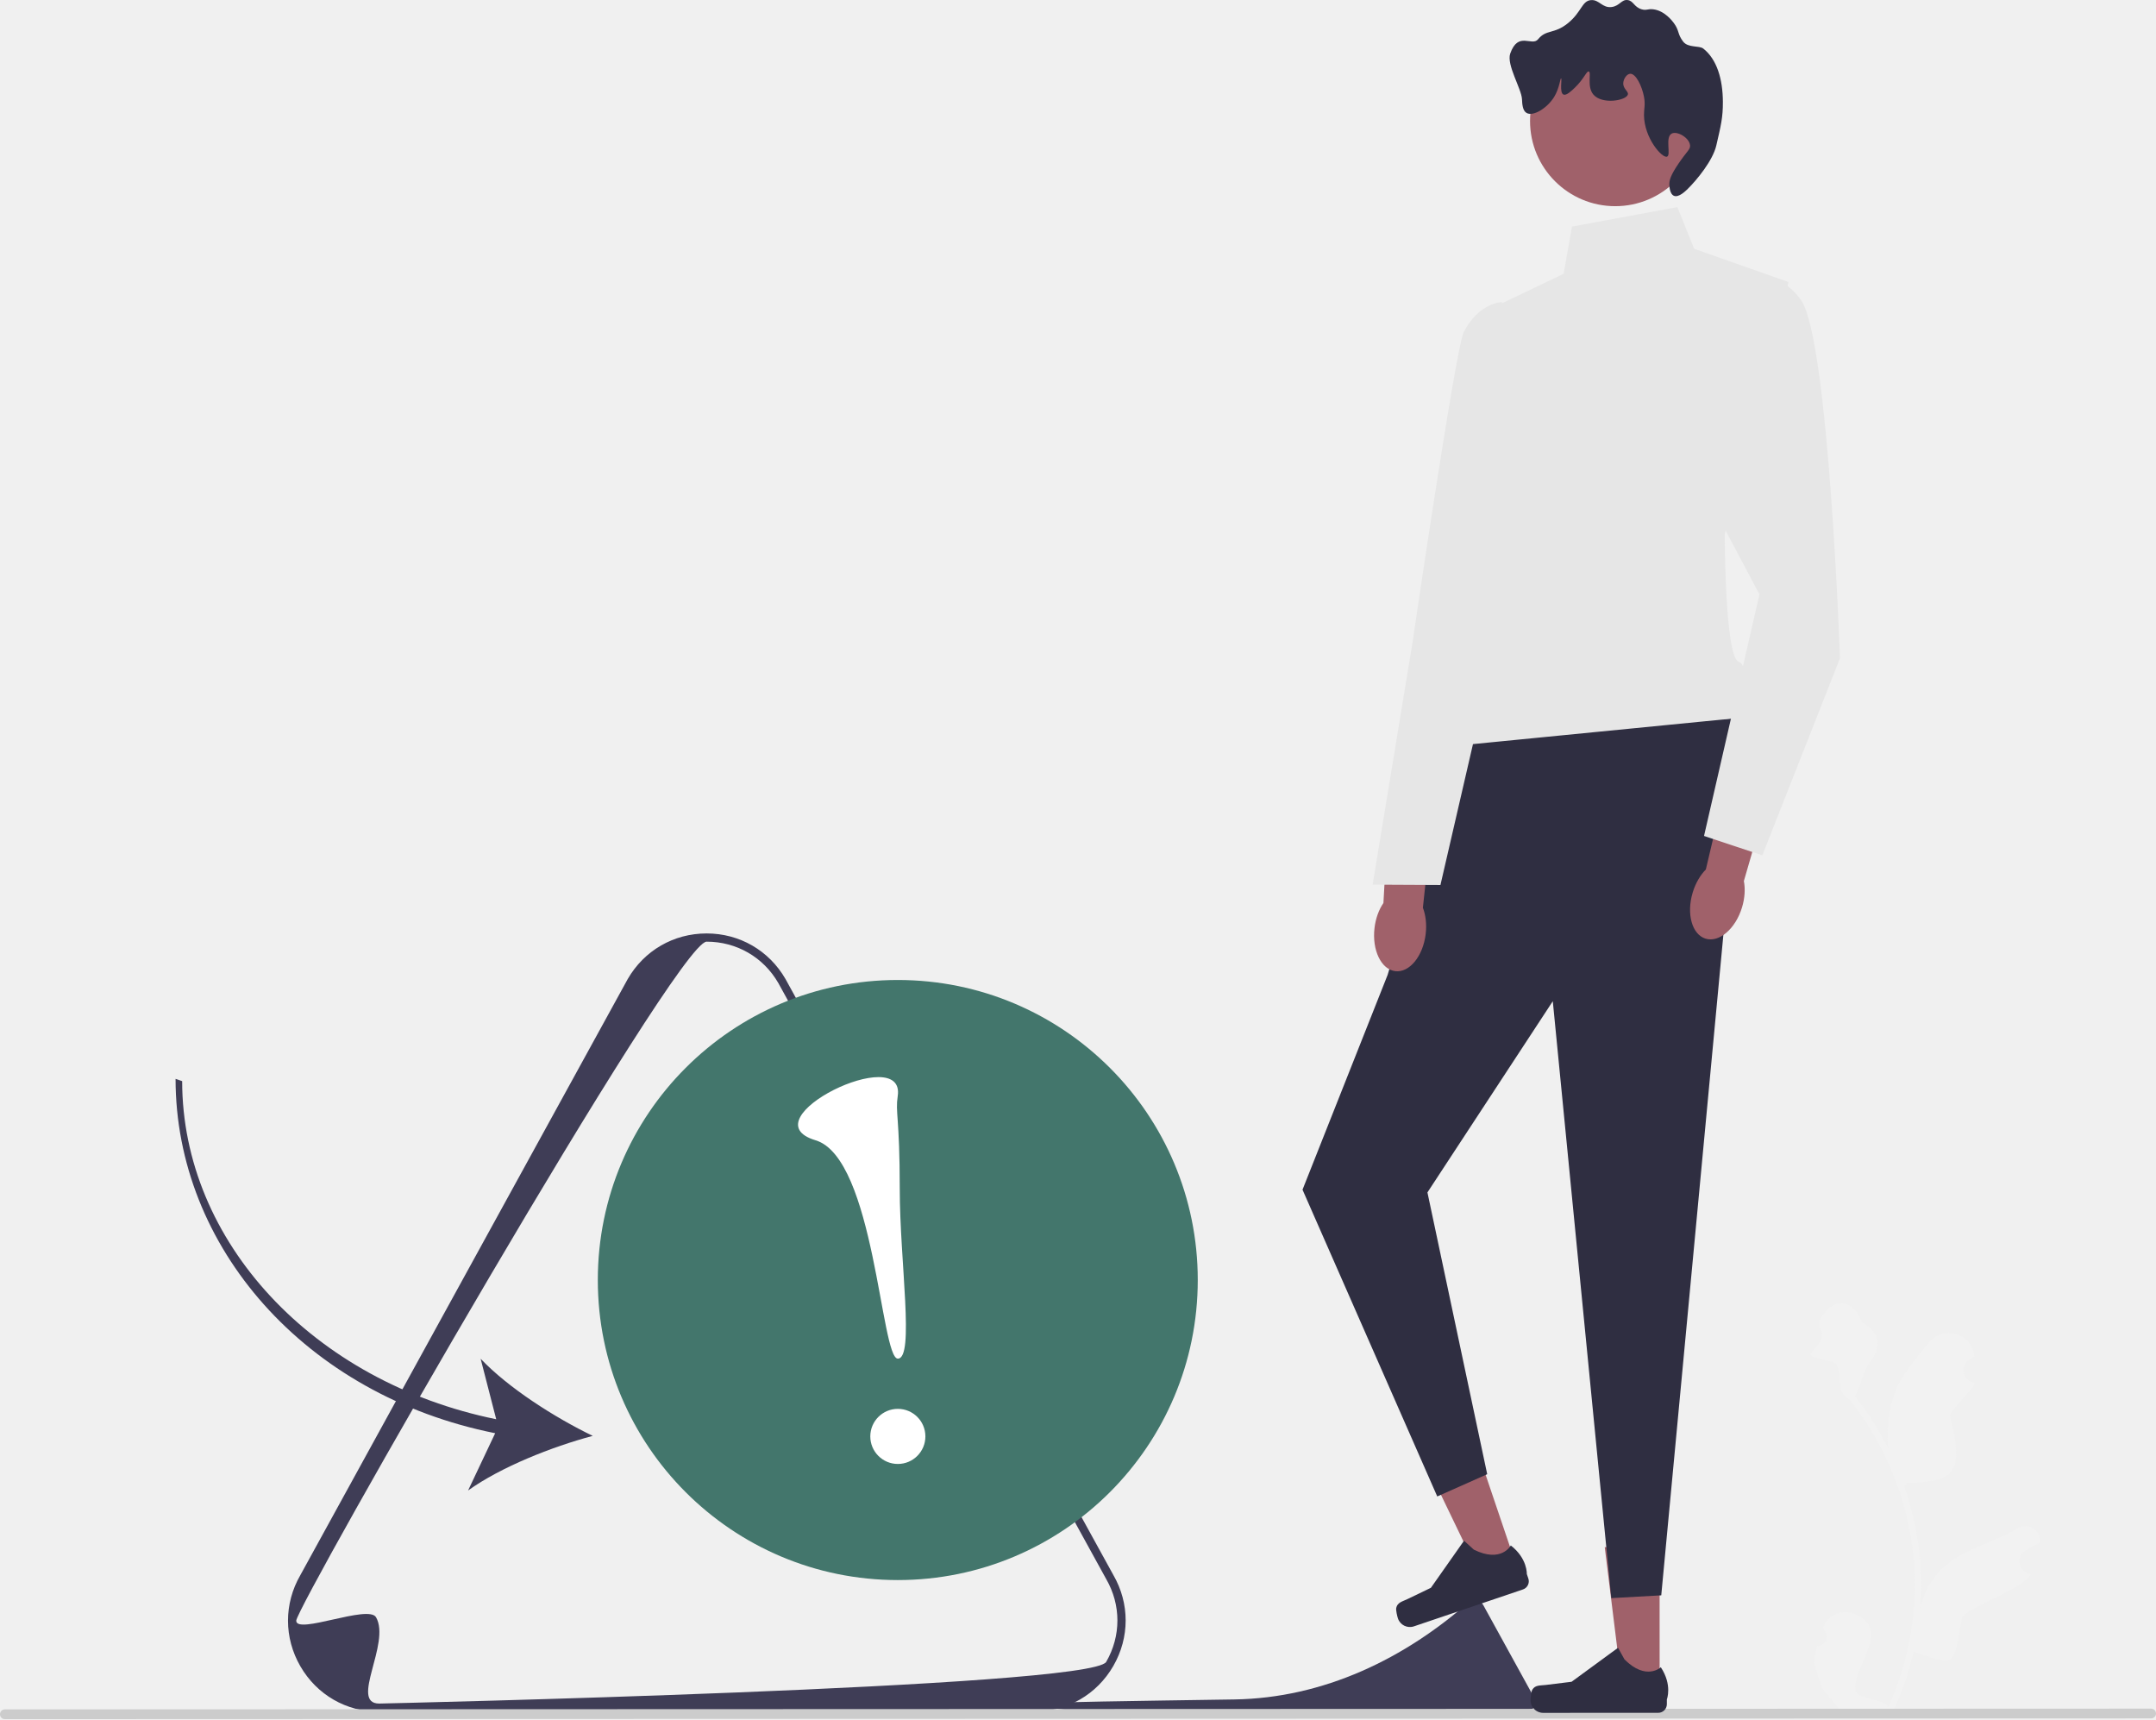
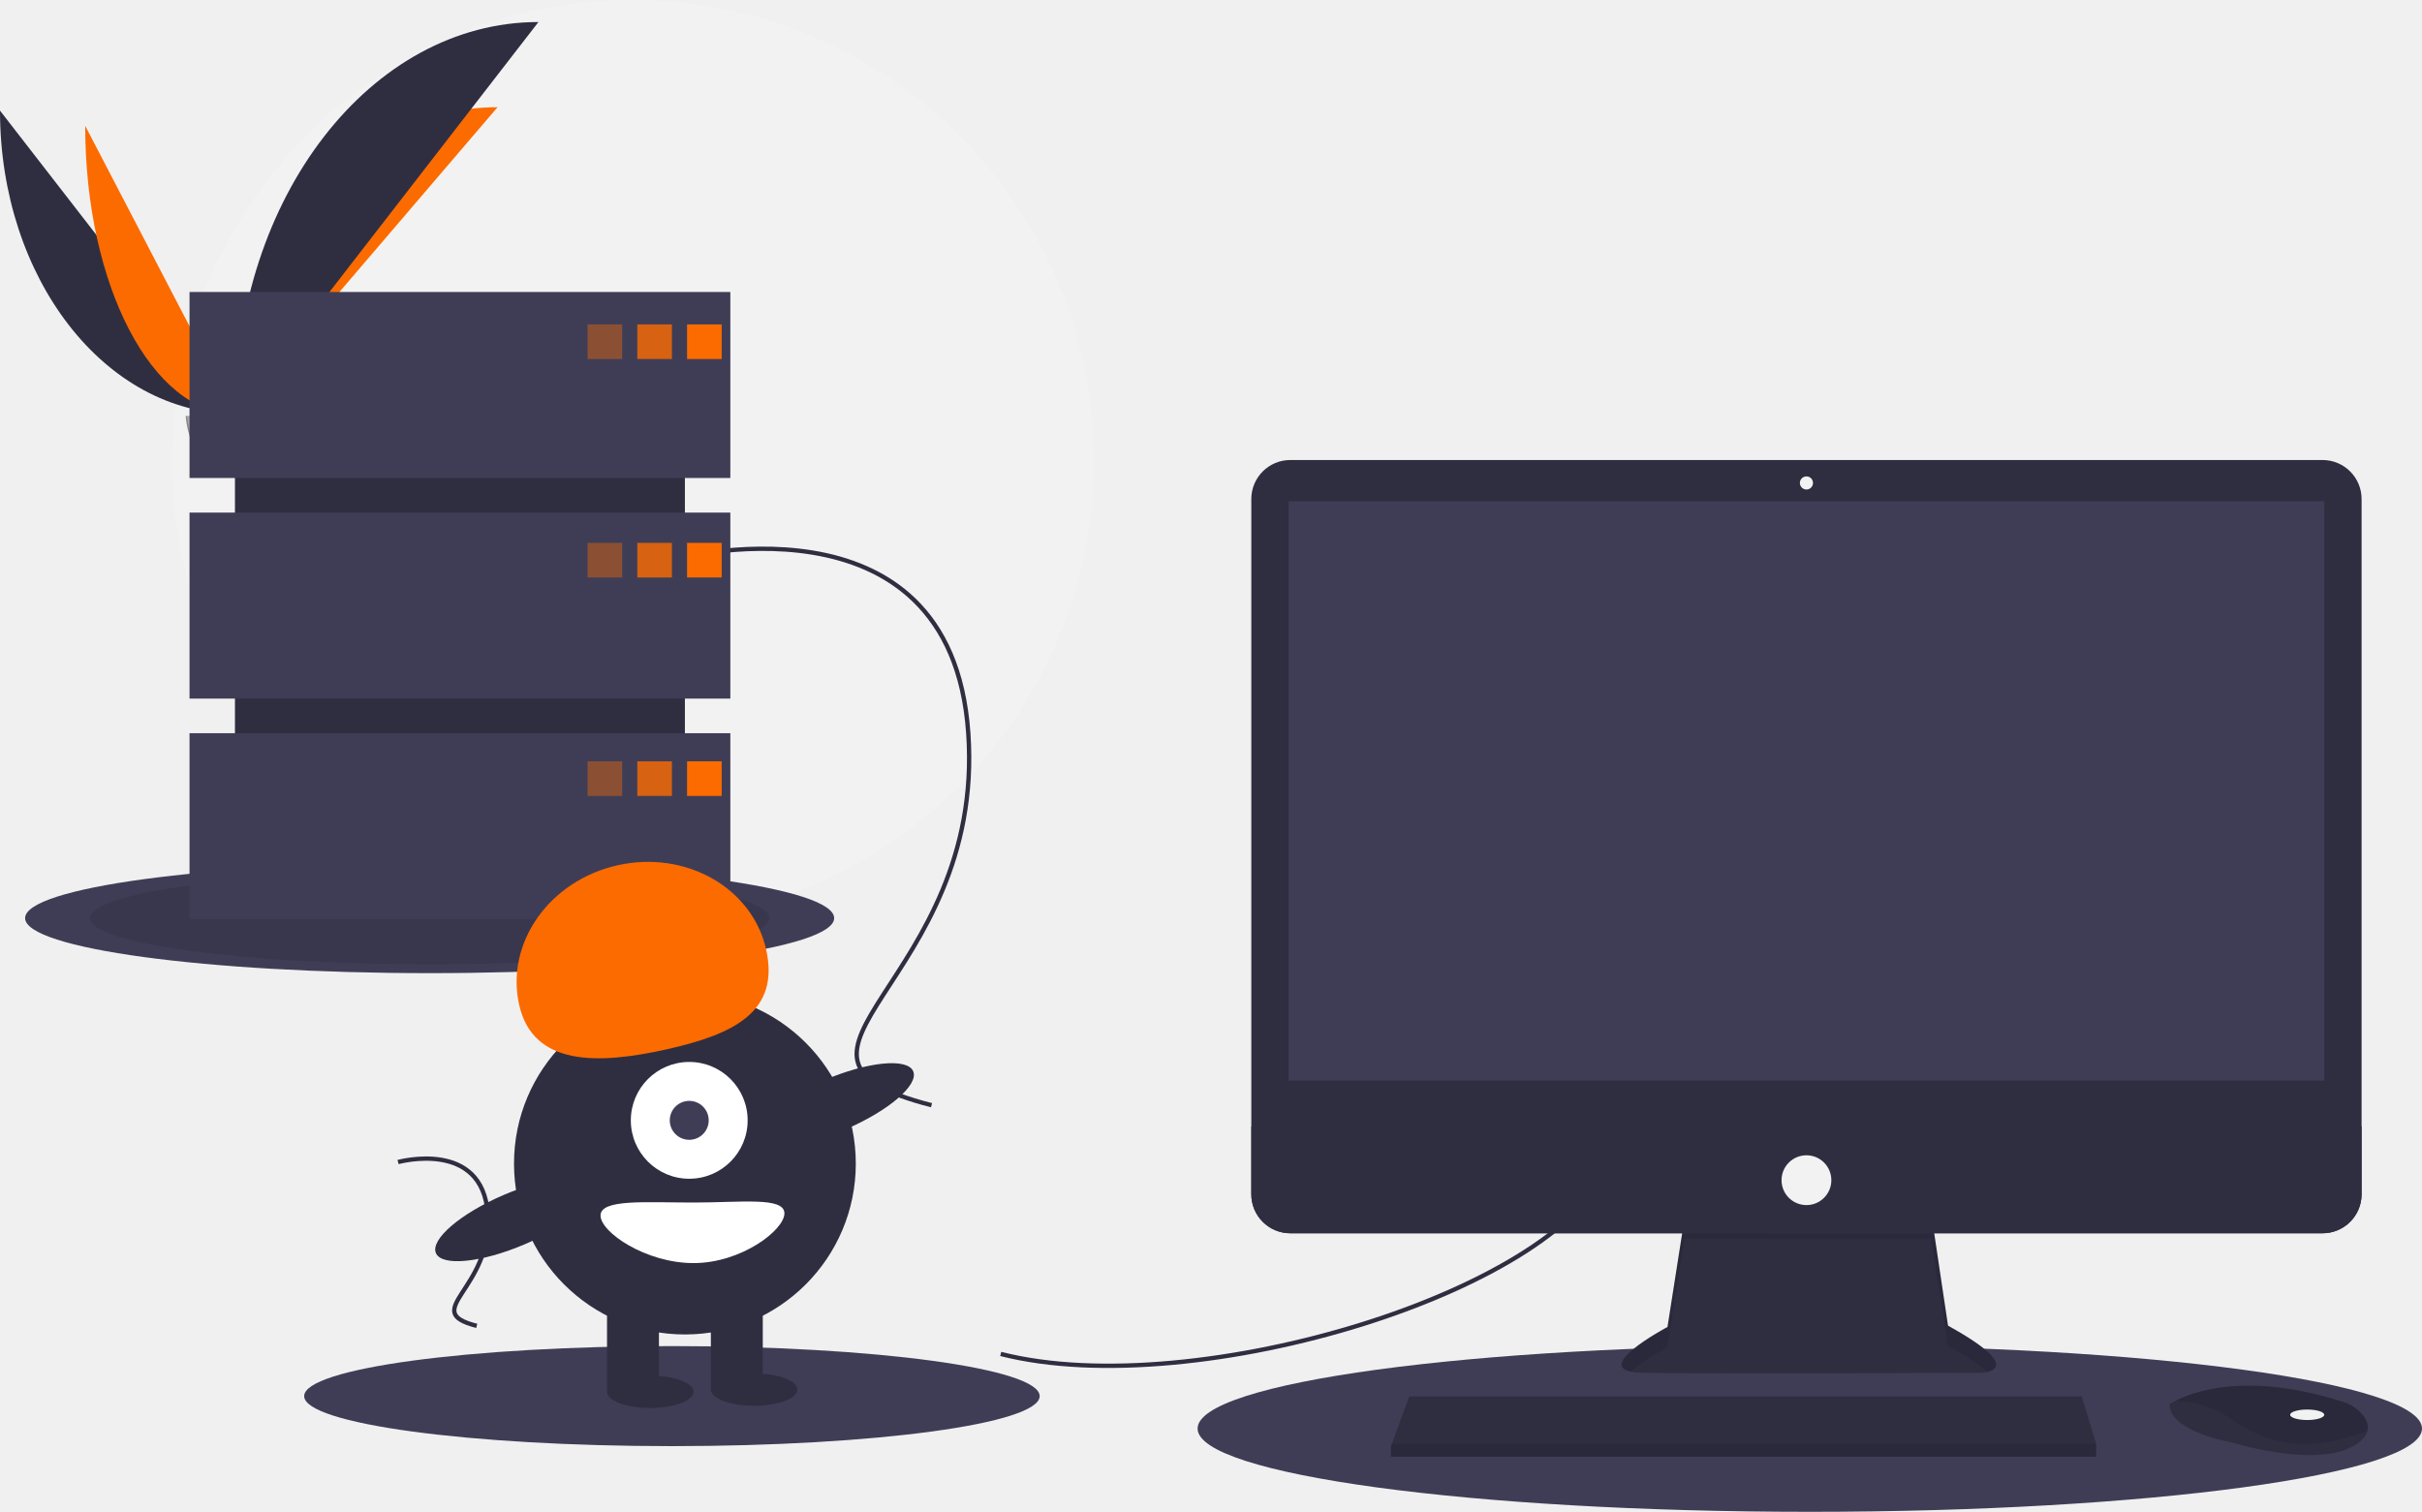
- <svg xmlns="http://www.w3.org/2000/svg" width="524.67" height="418.271" viewBox="0 0 524.67 418.271">
-   <path d="M442.174,400.477c2.066,.129,3.207-2.438,1.643-3.934l-.156-.618c.02-.049,.041-.099,.062-.148,1.232-2.94,4.625-4.332,7.571-3.114,9.314,3.851-.52,12.7,.22,18.688,.259,2.067,8.355,2.18,7.897,4.209,4.305-9.412,6.568-19.689,6.565-30.023-.001-2.597-.144-5.193-.435-7.783-.24-2.118-.57-4.224-.997-6.31-2.31-11.276-7.306-22.016-14.511-30.985-3.463-1.891-1.351-4.85-3.096-8.395-.627-1.279-6.218-1.307-6.451-2.709,.25,.033,3.864-3.721,2.671-5.577-.786-1.221-.541-2.776,.468-3.82,.099-.102,.192-.21,.278-.326,2.981-4.044,7.09-3.34,9.237,2.154,4.583,2.311,4.629,6.146,1.818,9.836-1.788,2.347-2.033,5.523-3.601,8.036,.162,.207,.33,.407,.491,.613,2.962,3.797,5.525,7.878,7.685,12.166-.612-4.766,.287-10.508,1.821-14.21,1.759-4.248,5.07-7.822,7.969-11.497,3.463-4.389,10.51-2.397,11.123,3.16,.006,.053,.012,.107,.017,.16-.429,.242-.849,.499-1.259,.771-2.339,1.548-1.528,5.174,1.244,5.601l.063,.01c-.154,1.544-5.633,6.407-6.02,7.912,3.705,14.308,.933,16.198-10.466,16.437l-.598,.852c1.08,3.106,1.95,6.286,2.602,9.507,.615,2.99,1.042,6.013,1.282,9.048,.298,3.83,.274,7.679-.048,11.503l.019-.136c.819-4.211,3.104-8.146,6.423-10.872,4.944-4.064,11.931-5.563,17.265-8.83,2.568-1.573,5.86,.457,5.412,3.435l-.022,.143c-.794,.323-1.569,.698-2.318,1.118-.429,.242-.85,.5-1.26,.772-2.339,1.548-1.528,5.175,1.245,5.6l.063,.01c.045,.006,.084,.013,.129,.019-1.362,3.236-14.336,7.801-16.711,10.392-2.31,12.498-1.175,12.126-11.811,8.49h-.006c-1.161,5.064-2.858,10.012-5.039,14.728l-18.02,.006c-.065-.2-.123-.407-.181-.607,1.666,.103,3.346,.005,4.986-.299-1.338-1.64-2.675-3.293-4.013-4.933-.032-.032-.058-.065-.084-.097l-.02-.025-1.855-6.107c.146-1.355,.385-2.698,.71-4.021l0-0v0Z" fill="#f2f2f2" />
-   <path d="M251.744,416.42l-159.457,.055c-8.011,.003-15.186-4.137-19.194-11.073-2.004-3.469-3.006-7.273-3.008-11.079-.001-3.805,.999-7.611,3-11.081l79.678-145.049c4.003-6.939,11.176-11.083,19.187-11.086s15.186,4.136,19.195,11.073l79.788,145.012c1.999,3.459,2.999,7.26,2.999,11.063-0,3.803-1,7.609-3.002,11.079-4.003,6.939-11.176,11.083-19.187,11.086h0Zm-179.655-22.099c-0,3.464,17.595-4,19.418-.845,3.646,6.31-6.509,21.002,.779,21,0,0,173.27-3.828,176.912-10.141,1.821-3.156,2.731-6.619,2.729-10.081s-.914-6.924-2.737-10.079l-79.788-145.012c-3.636-6.292-10.164-10.058-17.452-10.055-7.285,.003-99.861,161.749-99.861,165.213h0Z" fill="#3f3d56" />
-   <path d="M253.515,414.419c-1.999,4.001,91.614,2.771,92.721,2.771,0,0,26.312-.581,26.865-1.54,.276-.479,.415-1.005,.414-1.531s-.139-1.051-.416-1.53l-12.116-22.021c-.552-.956-1.543-1.527-2.65-1.527-.046,0-.114,.041-.202,.119-16.163,14.444-36.083,23.992-57.757,24.315-23.047,.343-46.732,.69-46.859,.944h0Z" fill="#3f3d56" />
-   <path d="M0,417.081c0,.66,.53,1.19,1.19,1.19l522.29-.181c.66-0,1.19-.53,1.19-1.19-0-.66-.53-1.19-1.19-1.19l-522.29,.181c-.66,0-1.19,.53-1.19,1.19Z" fill="#ccc" />
-   <g>
-     <polygon points="403.878 411.305 394.833 411.308 390.518 376.422 403.867 376.418 403.878 411.305" fill="#a0616a" />
-     <path d="M372.889,411.111h0c-.281,.474-.43,2.005-.429,2.557h0c.001,1.695,1.375,3.069,3.071,3.069l28.01-.01c1.157-0,2.094-.938,2.094-2.095l-0-1.166s1.384-3.505-1.47-7.824c0,0-3.544,3.384-8.844-1.912l-1.563-2.83-11.307,8.275-6.268,.774c-1.371,.169-2.587-.025-3.292,1.163h-0Z" fill="#2f2e41" />
-   </g>
-   <g>
-     <polygon points="369.197 381.468 360.63 384.366 345.369 352.7 358.014 348.421 369.197 381.468" fill="#a0616a" />
-     <path d="M339.779,391.208h0c-.115,.54,.235,2.037,.412,2.56h0c.544,1.606,2.286,2.467,3.892,1.924l26.532-8.98c1.096-.371,1.683-1.56,1.312-2.655l-.374-1.105s.189-3.764-3.898-6.942c0,0-2.274,4.341-8.991,1.021l-2.387-2.18-8.061,11.46-5.69,2.741c-1.245,.6-2.459,.805-2.747,2.156l-0,0Z" fill="#2f2e41" />
-   </g>
-   <polygon points="355.226 179.09 337.683 237.191 316.972 289.452 349.761 364.086 361.918 358.677 347.371 290.117 377.878 243.594 392.114 388.826 404.273 388.147 420.763 212.843 423.114 174.676 355.226 179.09" fill="#2f2e41" />
-   <path d="M408.21,50.385l-25.668,4.738-2.023,11.485-15.534,7.436-8.077,84.443s-13.504,17.568-2.694,22.969l68.901-6.779s3.373-12.49-.005-13.675-3.388-31.02-3.388-31.02l15.516-61.366-22.97-8.098-4.057-10.131Z" fill="#e6e6e6" />
-   <circle cx="393.07" cy="29.436" r="20.728" fill="#a0616a" />
-   <path d="M406.796,32.512c-1.654,.905-.085,5.229-1.118,5.602-1.195,.432-5.552-4.527-5.606-10.082-.016-1.681,.371-2.488-.002-4.482-.487-2.607-1.98-5.683-3.363-5.601-.82,.048-1.62,1.207-1.68,2.241-.084,1.449,1.324,2.02,1.121,2.801-.386,1.487-6.298,2.514-8.403,.003-1.65-1.968-.385-5.425-1.122-5.602-.544-.13-1.128,1.772-3.36,3.923-.841,.81-2.092,2.015-2.8,1.682-1.024-.482-.28-3.876-.562-3.921-.233-.037-.379,2.349-1.679,4.482-1.67,2.741-5.114,4.854-6.721,3.924-.985-.57-1.062-2.156-1.122-3.361-.124-2.538-3.813-8.376-2.859-11.092,1.942-5.526,5.27-1.631,6.775-3.475,2.038-2.497,3.866-1.154,7.281-3.924,3.337-2.706,3.366-5.425,5.6-5.604,2.012-.161,2.728,1.985,5.042,1.679,1.961-.26,2.387-1.924,3.921-1.682,1.404,.222,1.496,1.688,3.362,2.24,1.191,.352,1.453-.157,2.801-.001,2.806,.326,4.69,2.881,5.043,3.359,1.361,1.845,.833,2.623,2.242,4.481,1.216,1.602,3.909,.922,4.922,1.722,3.309,2.614,4.731,7.435,4.76,12.93,.02,3.843-.481,5.785-1.599,10.636-.849,3.683-4.782,8.443-6.95,10.566-.582,.57-2.214,2.167-3.361,1.682-1.087-.46-1.12-2.528-1.121-2.801-.005-.939,.245-2.101,2.239-5.043,2.094-3.09,2.926-3.443,2.799-4.483-.224-1.838-3.164-3.521-4.483-2.799h0Z" fill="#2f2e41" />
-   <g>
-     <path d="M334.495,225.76c-.645,5.403,1.619,10.115,5.057,10.526s6.748-3.636,7.393-9.039c.282-2.365,.007-4.598-.68-6.395l2.446-22.927-10.783-.919-1.267,22.699c-1.091,1.585-1.884,3.69-2.166,6.055h0Z" fill="#a0616a" />
-     <path d="M365.491,73.498s-5.587,.079-9.286,7.304c-1.966,3.839-12.482,75.628-12.482,75.628l-9.687,58.808,16.502,.083,12.859-55.693,10.817-32.301-8.723-53.829Z" fill="#e6e6e6" />
-   </g>
-   <path d="M411.93,217.13c-1.58,5.207-.175,10.242,3.138,11.248s7.28-2.4,8.86-7.606c.692-2.279,.811-4.525,.449-6.415l6.419-22.145-10.456-2.791-5.218,22.127c-1.351,1.37-2.5,3.304-3.192,5.583v-0Z" fill="#a0616a" />
-   <path d="M423.416,69.632s8.104-6.082,14.863,3.372c6.758,9.455,9.487,87.139,9.487,87.139l-18.898,47.968-14.188-4.724,13.49-58.775-23.659-44.576,18.904-30.405h-0Z" fill="#e6e6e6" />
-   <g>
-     <circle cx="218.48" cy="311.431" r="73" fill="#43766c" />
-     <g>
-       <circle cx="218.493" cy="349.479" r="6.703" fill="#fff" />
-       <path d="M218.464,266.681c-.616,4.091,.487,4.947,.494,22.585,.006,17.638,3.666,41.286-.471,41.287s-5.65-48.803-20.017-53.122c-16.891-5.078,21.988-23.994,19.995-10.75Z" fill="#fff" />
-     </g>
-   </g>
-   <path d="M120.503,348.702l-6.595,13.935c7.973-5.717,20.427-10.646,30.338-13.286-9.234-4.46-20.533-11.652-27.284-18.772l3.793,14.724c-44.474-9.059-76.411-43.177-76.425-82.259l-1.606-.553c.014,40.823,31.51,76.961,77.779,86.21Z" fill="#3f3d56" />
+ <svg xmlns="http://www.w3.org/2000/svg" data-name="Layer 1" width="1119.609" height="699" viewBox="0 0 1119.609 699">
+   <circle cx="292.609" cy="213" r="213" fill="#f2f2f2" />
+   <path d="M31.391,151.642c0,77.498,48.618,140.208,108.701,140.208" transform="translate(-31.39089 -100.5)" fill="#2f2e41" />
+   <path d="M140.092,291.851c0-78.369,54.255-141.784,121.304-141.784" transform="translate(-31.39089 -100.5)" fill="#fc6b00" />
+   <path d="M70.775,158.668c0,73.615,31.003,133.183,69.316,133.183" transform="translate(-31.39089 -100.5)" fill="#fc6b00" />
+   <path d="M140.092,291.851c0-100.138,62.71-181.168,140.208-181.168" transform="translate(-31.39089 -100.5)" fill="#2f2e41" />
+   <path d="M117.224,292.839s15.416-.475,20.061-3.783,23.713-7.258,24.866-1.953,23.167,26.388,5.763,26.529-40.439-2.711-45.076-5.535S117.224,292.839,117.224,292.839Z" transform="translate(-31.39089 -100.5)" fill="#a8a8a8" />
+   <path d="M168.224,311.785c-17.404.14-40.439-2.711-45.076-5.535-3.531-2.151-4.938-9.869-5.409-13.43-.326.014-.515.02-.515.02s.976,12.433,5.613,15.257,27.672,5.676,45.076,5.535c5.024-.041,6.759-1.828,6.664-4.475C173.879,310.756,171.963,311.755,168.224,311.785Z" transform="translate(-31.39089 -100.5)" opacity="0.2" />
+   <ellipse cx="198.609" cy="424.5" rx="187" ry="25.44" fill="#3f3d56" />
+   <ellipse cx="198.609" cy="424.5" rx="157" ry="21.359" opacity="0.1" />
+   <ellipse cx="836.609" cy="660.5" rx="283" ry="38.5" fill="#3f3d56" />
+   <ellipse cx="310.609" cy="645.5" rx="170" ry="23.127" fill="#3f3d56" />
+   <path d="M494,726.5c90,23,263-30,282-90" transform="translate(-31.39089 -100.5)" fill="none" stroke="#2f2e41" stroke-miterlimit="10" stroke-width="2" />
+   <path d="M341,359.5s130-36,138,80-107,149-17,172" transform="translate(-31.39089 -100.5)" fill="none" stroke="#2f2e41" stroke-miterlimit="10" stroke-width="2" />
+   <path d="M215.402,637.783s39.072-10.82,41.477,24.044-32.16,44.783-5.109,51.696" transform="translate(-31.39089 -100.5)" fill="none" stroke="#2f2e41" stroke-miterlimit="10" stroke-width="2" />
+   <path d="M810.096,663.74,802.218,714.035s-38.782,20.603-11.513,21.209,155.733,0,155.733,0,24.845,0-14.543-21.815l-7.878-52.719Z" transform="translate(-31.39089 -100.5)" fill="#2f2e41" />
+   <path d="M785.219,734.698c6.193-5.51,16.999-11.252,16.999-11.252l7.878-50.295,113.922.107,7.878,49.582c9.185,5.087,14.875,8.987,18.204,11.978,5.059-1.154,10.587-5.444-18.204-21.389l-7.878-52.719-113.922,3.03L802.218,714.035S769.63,731.35,785.219,734.698Z" transform="translate(-31.39089 -100.5)" opacity="0.1" />
+   <rect x="578.433" y="212.689" width="513.253" height="357.52" rx="18.046" fill="#2f2e41" />
+   <rect x="595.703" y="231.777" width="478.713" height="267.837" fill="#3f3d56" />
+   <circle cx="835.059" cy="223.293" r="3.03" fill="#f2f2f2" />
+   <path d="M1123.077,621.322V652.663a18.043,18.043,0,0,1-18.046,18.046H627.869A18.043,18.043,0,0,1,609.824,652.663V621.322Z" transform="translate(-31.39089 -100.5)" fill="#2f2e41" />
+   <polygon points="968.978 667.466 968.978 673.526 642.968 673.526 642.968 668.678 643.417 667.466 651.452 645.651 962.312 645.651 968.978 667.466" fill="#2f2e41" />
+   <path d="M1125.828,762.034c-.594,2.539-2.836,5.217-7.902,7.75-18.179,9.089-55.143-2.424-55.143-2.424s-28.48-4.848-28.48-17.573a22.725,22.725,0,0,1,2.497-1.485c7.643-4.044,32.984-14.021,77.918.422a18.739,18.739,0,0,1,8.541,5.597C1125.079,756.454,1126.507,759.157,1125.828,762.034Z" transform="translate(-31.39089 -100.5)" fill="#2f2e41" />
+   <path d="M1125.828,762.034c-22.251,8.526-42.084,9.162-62.439-4.975-10.265-7.126-19.591-8.89-26.59-8.756,7.643-4.044,32.984-14.021,77.918.422a18.739,18.739,0,0,1,8.541,5.597C1125.079,756.454,1126.507,759.157,1125.828,762.034Z" transform="translate(-31.39089 -100.5)" opacity="0.1" />
+   <ellipse cx="1066.538" cy="654.135" rx="7.878" ry="2.424" fill="#f2f2f2" />
+   <circle cx="835.059" cy="545.667" r="11.513" fill="#f2f2f2" />
+   <polygon points="968.978 667.466 968.978 673.526 642.968 673.526 642.968 668.678 643.417 667.466 968.978 667.466" opacity="0.1" />
+   <rect x="108.609" y="159" width="208" height="242" fill="#2f2e41" />
+   <rect x="87.609" y="135" width="250" height="86" fill="#3f3d56" />
+   <rect x="87.609" y="237" width="250" height="86" fill="#3f3d56" />
+   <rect x="87.609" y="339" width="250" height="86" fill="#3f3d56" />
+   <rect x="271.609" y="150" width="16" height="16" fill="#fc6b00" opacity="0.4" />
+   <rect x="294.609" y="150" width="16" height="16" fill="#fc6b00" opacity="0.8" />
+   <rect x="317.609" y="150" width="16" height="16" fill="#fc6b00" />
+   <rect x="271.609" y="251" width="16" height="16" fill="#fc6b00" opacity="0.4" />
+   <rect x="294.609" y="251" width="16" height="16" fill="#fc6b00" opacity="0.8" />
+   <rect x="317.609" y="251" width="16" height="16" fill="#fc6b00" />
+   <rect x="271.609" y="352" width="16" height="16" fill="#fc6b00" opacity="0.4" />
+   <rect x="294.609" y="352" width="16" height="16" fill="#fc6b00" opacity="0.8" />
+   <rect x="317.609" y="352" width="16" height="16" fill="#fc6b00" />
+   <circle cx="316.609" cy="538" r="79" fill="#2f2e41" />
+   <rect x="280.609" y="600" width="24" height="43" fill="#2f2e41" />
+   <rect x="328.609" y="600" width="24" height="43" fill="#2f2e41" />
+   <ellipse cx="300.609" cy="643.5" rx="20" ry="7.5" fill="#2f2e41" />
+   <ellipse cx="348.609" cy="642.5" rx="20" ry="7.5" fill="#2f2e41" />
+   <circle cx="318.609" cy="518" r="27" fill="#fff" />
+   <circle cx="318.609" cy="518" r="9" fill="#3f3d56" />
+   <path d="M271.367,565.032c-6.379-28.568,14.012-57.434,45.544-64.475s62.265,10.41,68.644,38.978-14.519,39.104-46.051,46.145S277.746,593.6,271.367,565.032Z" transform="translate(-31.39089 -100.5)" fill="#fc6b00" />
+   <ellipse cx="417.215" cy="611.344" rx="39.5" ry="12.4" transform="translate(-238.2867 112.9804) rotate(-23.17116)" fill="#2f2e41" />
+   <ellipse cx="269.215" cy="664.344" rx="39.5" ry="12.4" transform="translate(-271.0797 59.02084) rotate(-23.17116)" fill="#2f2e41" />
+   <path d="M394,661.5c0,7.732-19.909,23-42,23s-43-14.268-43-22,20.909-6,43-6S394,653.768,394,661.5Z" transform="translate(-31.39089 -100.5)" fill="#fff" />
</svg>
